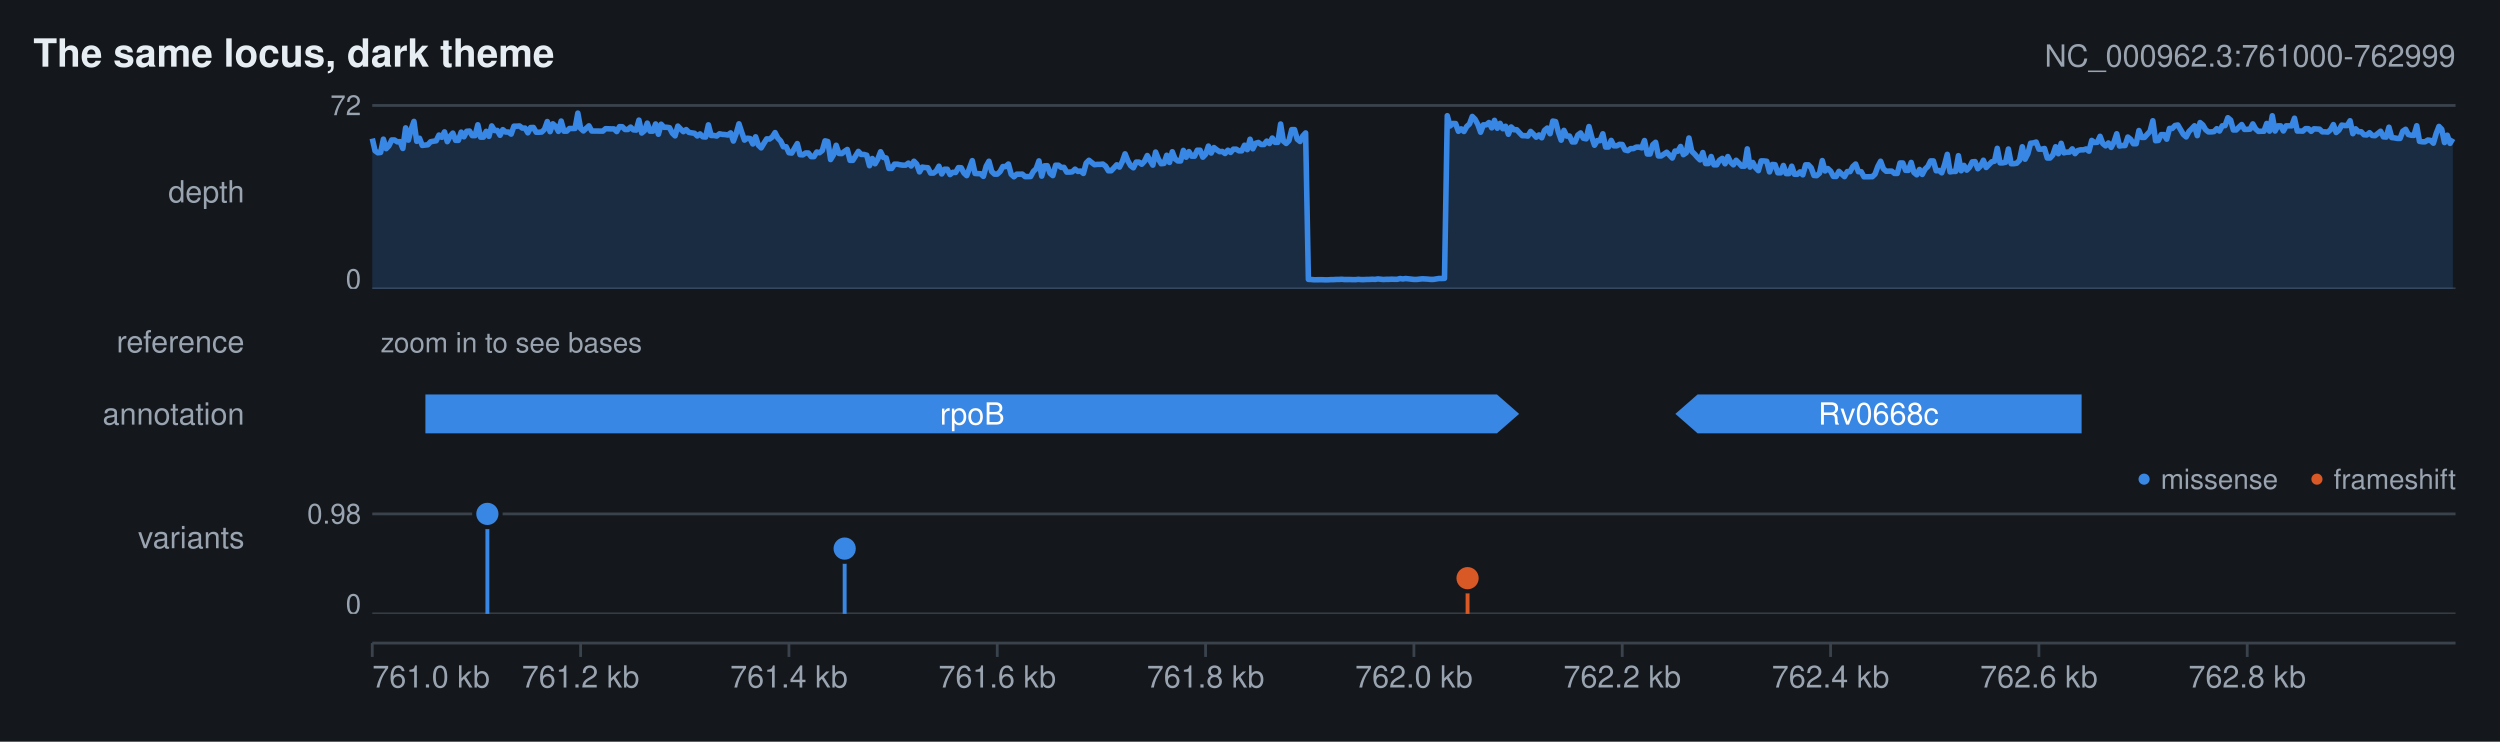
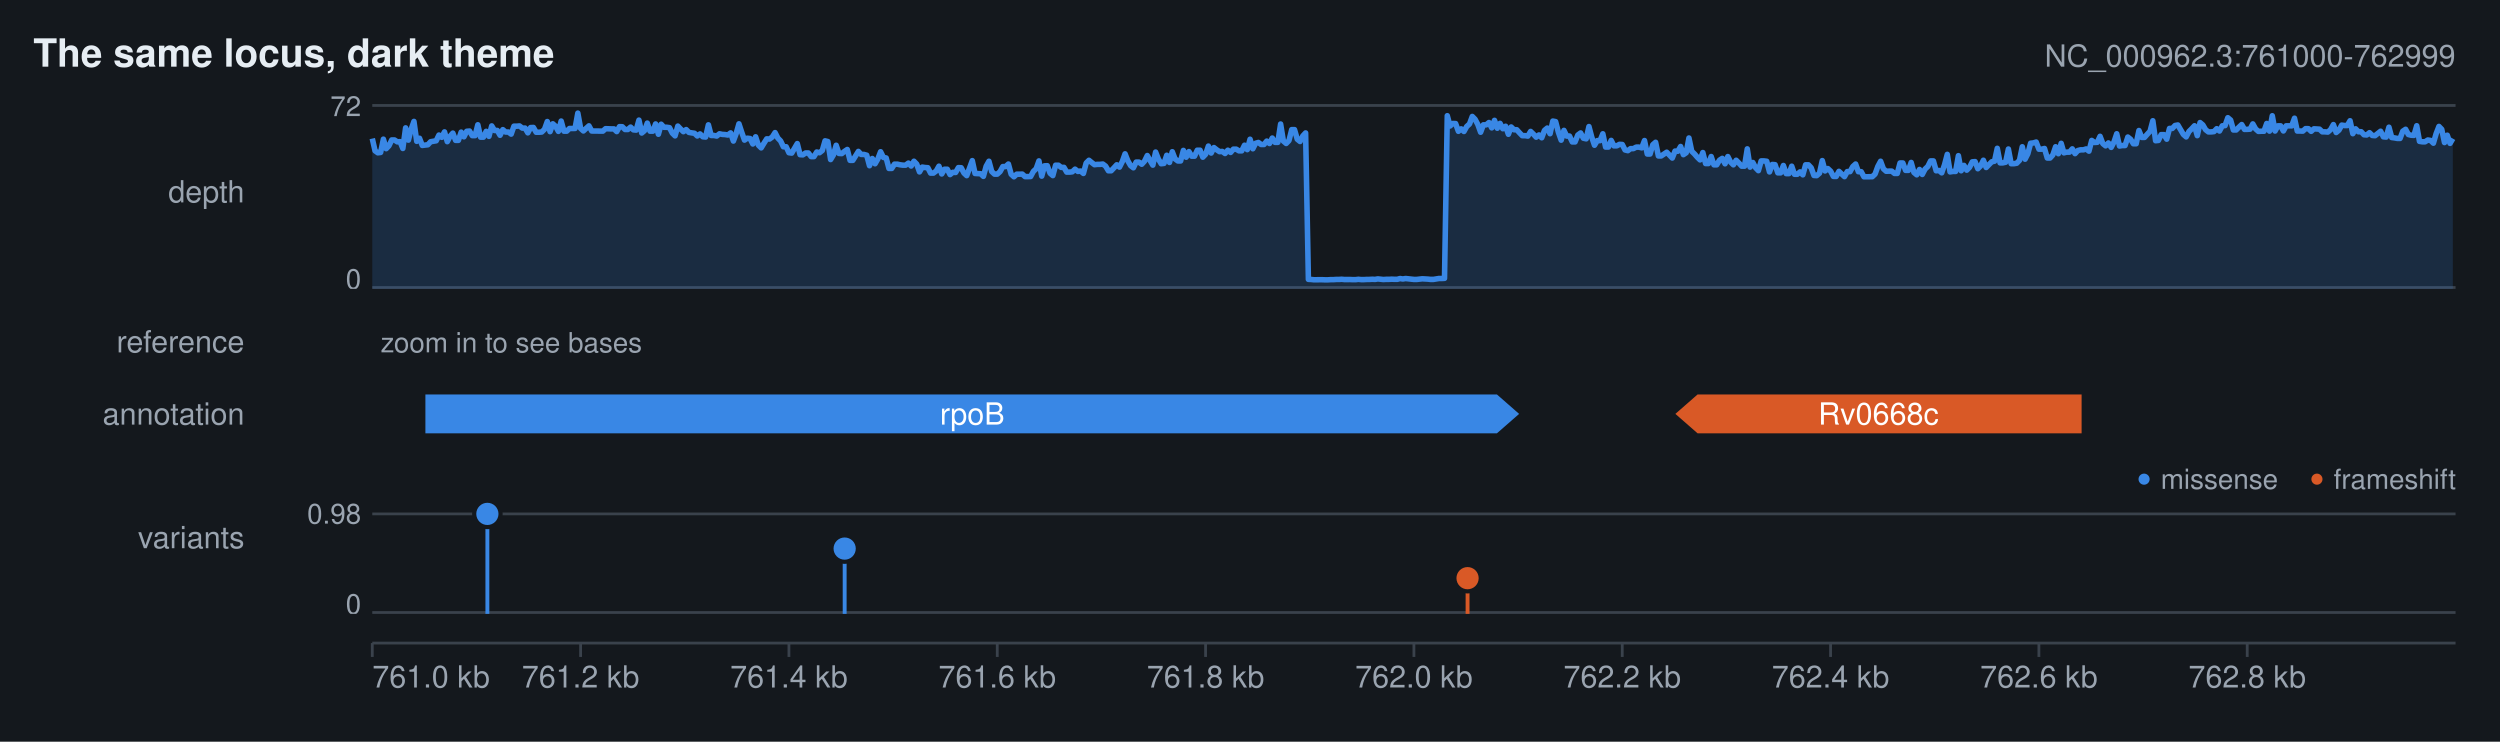
<svg xmlns="http://www.w3.org/2000/svg" width="900" height="267" viewBox="0 0 900 267" font-family="Helvetica, Arial, sans-serif">
  <defs>
    <clipPath id="karyon-clip-0">
      <rect x="96" y="34" width="788" height="70" />
    </clipPath>
    <clipPath id="karyon-clip-1">
      <rect x="96" y="114" width="788" height="18" />
    </clipPath>
    <clipPath id="karyon-clip-2">
      <rect x="96" y="142" width="788" height="14" />
    </clipPath>
    <clipPath id="karyon-clip-3">
      <rect x="96" y="166" width="788" height="55" />
    </clipPath>
    <clipPath id="karyon-clip-4">
      <rect x="96" y="231" width="788" height="26" />
    </clipPath>
  </defs>
  <rect x="0" y="0" width="900" height="267" fill="#14181d" />
  <text x="12" y="24" fill="#e6edf3" font-size="14" text-anchor="start" font-weight="bold">The same locus, dark theme</text>
  <text x="884" y="24" fill="#9aa4b0" font-size="11" text-anchor="end">NC_000962.3:761000-762999</text>
  <text x="88" y="72.85" fill="#9aa4b0" font-size="11" text-anchor="end">depth</text>
  <g clip-path="url(#karyon-clip-0)">
-     <line x1="134.02" y1="104" x2="884" y2="104" stroke="#3a424c" stroke-width="1" />
+     <line x1="134.02" y1="103.5" x2="884" y2="103.5" stroke="#3a424c" stroke-width="1" />
    <path d="M134.02 104 L134.02 49.885 L135.02 54.281 L136.02 55.008 L137.02 54.881 L138.02 50.105 L139.02 53.521 L140.02 52.478 L141.02 50.392 L142.02 50.392 L143.02 51.059 L144.02 50.997 L145.02 53.439 L146.02 46.04 L147.02 50.441 L148.02 46.529 L149.02 43.717 L150.02 50.873 L151.02 49.777 L152.02 52.35 L153.02 52.233 L154.02 52.116 L155.02 51.025 L156.02 50.852 L157.02 50.682 L158.02 48.624 L159.02 49.431 L160.02 47.487 L161.02 50.993 L162.02 49.052 L163.02 47.924 L164.02 50.52 L165.02 50.52 L166.02 47.566 L167.02 49.251 L168.02 47.271 L169.02 47.175 L170.02 48.821 L171.02 48.821 L172.02 44.925 L173.02 49.379 L174.02 49.379 L175.02 47.29 L176.02 49.083 L177.02 45.333 L178.02 46.971 L179.02 46.971 L180.02 48.693 L181.02 46.678 L182.02 47.525 L183.02 47.525 L184.02 48.276 L185.02 45.43 L186.02 45.43 L187.02 45.339 L188.02 46.113 L189.02 46.113 L190.02 47.816 L191.02 45.932 L192.02 45.884 L193.02 47.607 L194.02 47.607 L195.02 47.525 L196.02 46.552 L197.02 43.766 L198.02 47.386 L199.02 44.576 L200.02 45.467 L201.02 47.289 L202.02 43.585 L203.02 47.215 L204.02 47.215 L205.02 46.253 L206.02 46.253 L207.02 46.242 L208.02 40.726 L209.02 46.219 L210.02 47.134 L211.02 46.217 L212.02 45.308 L213.02 47.153 L214.02 47.168 L215.02 47.168 L216.02 47.203 L217.02 47.203 L218.02 46.322 L219.02 46.366 L220.02 46.405 L221.02 46.405 L222.02 47.364 L223.02 45.593 L224.02 45.628 L225.02 46.62 L226.02 46.62 L227.02 45.764 L228.02 46.746 L229.02 46.839 L230.02 43.245 L231.02 47.883 L232.02 47.047 L233.02 44.323 L234.02 47.221 L235.02 47.221 L236.02 44.627 L237.02 48.328 L238.02 44.726 L239.02 45.817 L240.02 45.817 L241.02 45.963 L242.02 47.911 L243.02 48.906 L244.02 45.398 L245.02 46.439 L246.02 47.399 L247.02 46.654 L248.02 47.659 L249.02 47.839 L250.02 47.978 L251.02 48.943 L252.02 48.217 L253.02 49.231 L254.02 49.33 L255.02 44.945 L256.02 48.768 L257.02 48.768 L258.02 48.977 L259.02 48.166 L260.02 48.382 L261.02 48.436 L262.02 48.601 L263.02 47.851 L264.02 50.772 L265.02 48.078 L266.02 44.581 L267.02 47.623 L268.02 50.433 L269.02 49.752 L270.02 49.872 L271.02 51.826 L272.02 49.256 L273.02 52.251 L274.02 53.229 L275.02 51.579 L276.02 49.992 L277.02 50.055 L278.02 49.324 L279.02 47.741 L280.02 49.701 L281.02 50.744 L282.02 52.831 L283.02 52.831 L284.02 54.982 L285.02 55.109 L286.02 53.401 L287.02 51.694 L288.02 55.68 L289.02 55.744 L290.02 55.08 L291.02 55.08 L292.02 56.376 L293.02 56.376 L294.02 54.731 L295.02 54.982 L296.02 54.189 L297.02 50.707 L298.02 50.955 L299.02 57.437 L300.02 55.786 L301.02 52.3 L302.02 55.233 L303.02 55.294 L304.02 54.496 L305.02 53.817 L306.02 57.721 L307.02 57.721 L308.02 56.118 L309.02 54.512 L310.02 55.599 L311.02 55.599 L312.02 55.876 L313.02 59.654 L314.02 57.064 L315.02 58.952 L316.02 57.224 L317.02 54.63 L318.02 56.67 L319.02 56.87 L320.02 60.638 L321.02 60.638 L322.02 59.092 L323.02 59.092 L324.02 59.323 L325.02 59.458 L326.02 59.458 L327.02 58.715 L328.02 59.76 L329.02 58.049 L330.02 59.087 L331.02 61.878 L332.02 60.16 L333.02 60.309 L334.02 60.381 L335.02 62.321 L336.02 62.321 L337.02 61.571 L338.02 59.832 L339.02 62.614 L340.02 60.928 L341.02 60.928 L342.02 62.846 L343.02 62.034 L344.02 62.084 L345.02 60.344 L346.02 60.389 L347.02 62.287 L348.02 63.224 L349.02 60.549 L350.02 57.832 L351.02 62.452 L352.02 62.498 L353.02 62.541 L354.02 63.484 L355.02 59.839 L356.02 58.056 L357.02 61.75 L358.02 62.687 L359.02 62.687 L360.02 61.786 L361.02 59.969 L362.02 59.969 L363.02 59.056 L364.02 62.723 L365.02 63.639 L366.02 62.709 L367.02 62.709 L368.02 62.682 L369.02 63.578 L370.02 63.578 L371.02 63.552 L372.02 61.698 L373.02 60.747 L374.02 57.93 L375.02 63.404 L376.02 59.704 L377.02 59.653 L378.02 62.369 L379.02 63.208 L380.02 59.477 L381.02 59.477 L382.02 60.255 L383.02 60.255 L384.02 61.962 L385.02 61.962 L386.02 61.851 L387.02 60.906 L388.02 61.704 L389.02 61.578 L390.02 62.43 L391.02 58.694 L392.02 57.708 L393.02 58.519 L394.02 59.289 L395.02 59.174 L396.02 59.174 L397.02 59.056 L398.02 59.811 L399.02 61.476 L400.02 61.476 L401.02 60.429 L402.02 59.333 L403.02 60.159 L404.02 58.185 L405.02 55.386 L406.02 57.897 L407.02 59.633 L408.02 60.4 L409.02 58.362 L410.02 58.362 L411.02 59.123 L412.02 58.047 L413.02 55.997 L414.02 57.777 L415.02 59.447 L416.02 54.75 L417.02 57.277 L418.02 58.94 L419.02 58.825 L420.02 55.899 L421.02 58.475 L422.02 54.629 L423.02 57.201 L424.02 57.938 L425.02 57.938 L426.02 54.148 L427.02 56.594 L428.02 54.575 L429.02 56.224 L430.02 56.224 L431.02 54.078 L432.02 54.078 L433.02 56.579 L434.02 55.536 L435.02 52.595 L436.02 55.094 L437.02 53.133 L438.02 53.923 L439.02 54.587 L440.02 54.523 L441.02 55.25 L442.02 54.079 L443.02 54.869 L444.02 53.699 L445.02 53.699 L446.02 54.301 L447.02 54.301 L448.02 52.278 L449.02 53.862 L450.02 50.131 L451.02 53.551 L452.02 51.593 L453.02 51.286 L454.02 52.021 L455.02 52.021 L456.02 50.802 L457.02 51.66 L458.02 49.706 L459.02 51.246 L460.02 51.246 L461.02 44.651 L462.02 50.785 L463.02 51.645 L464.02 50.615 L465.02 46.669 L466.02 46.669 L467.02 50.12 L468.02 50.93 L469.02 48.936 L470.02 47.862 L471.02 100.567 L472.02 100.61 L473.02 100.717 L474.02 100.709 L475.02 100.697 L476.02 100.697 L477.02 100.738 L478.02 100.738 L479.02 100.67 L480.02 100.67 L481.02 100.602 L482.02 100.599 L483.02 100.535 L484.02 100.635 L485.02 100.635 L486.02 100.626 L487.02 100.672 L488.02 100.672 L489.02 100.552 L490.02 100.656 L491.02 100.656 L492.02 100.597 L493.02 100.588 L494.02 100.532 L495.02 100.58 L496.02 100.41 L497.02 100.516 L498.02 100.624 L499.02 100.562 L500.02 100.562 L501.02 100.504 L502.02 100.553 L503.02 100.553 L504.02 100.275 L505.02 100.437 L506.02 100.27 L507.02 100.377 L508.02 100.486 L509.02 100.593 L510.02 100.593 L511.02 100.482 L512.02 100.37 L513.02 100.424 L514.02 100.479 L515.02 100.588 L516.02 100.588 L517.02 100.423 L518.02 100.258 L519.02 100.258 L520.02 100.204 L521.02 41.66 L522.02 45.354 L523.02 44.453 L524.02 44.49 L525.02 47.263 L526.02 46.394 L527.02 47.324 L528.02 45.533 L529.02 44.631 L530.02 41.928 L531.02 42.935 L532.02 44.809 L533.02 47.602 L534.02 44.938 L535.02 44.938 L536.02 44.116 L537.02 46.027 L538.02 43.328 L539.02 46.163 L540.02 44.415 L541.02 46.34 L542.02 45.454 L543.02 48.334 L544.02 45.718 L545.02 46.705 L546.02 46.705 L547.02 47.804 L548.02 48.836 L549.02 48.836 L550.02 48.993 L551.02 47.322 L552.02 48.282 L553.02 49.37 L554.02 48.584 L555.02 49.591 L556.02 46.931 L557.02 46.106 L558.02 48.129 L559.02 43.591 L560.02 43.787 L561.02 47.605 L562.02 50.458 L563.02 46.943 L564.02 48.987 L565.02 48.987 L566.02 51.089 L567.02 51.089 L568.02 48.612 L569.02 47.862 L570.02 49.752 L571.02 49.98 L572.02 45.566 L573.02 49.351 L574.02 52.278 L575.02 50.621 L576.02 50.621 L577.02 48.169 L578.02 52.936 L579.02 52.936 L580.02 50.55 L581.02 52.508 L582.02 52.508 L583.02 51.963 L584.02 52.025 L585.02 53.985 L586.02 54.235 L587.02 53.507 L588.02 53.507 L589.02 52.969 L590.02 52.969 L591.02 53.223 L592.02 50.598 L593.02 55.438 L594.02 55.438 L595.02 52.087 L596.02 51.233 L597.02 56.136 L598.02 56.136 L599.02 55.471 L600.02 54.805 L601.02 55.848 L602.02 56.89 L603.02 54.388 L604.02 54.45 L605.02 52.739 L606.02 55.675 L607.02 55.002 L608.02 49.681 L609.02 54.447 L610.02 55.425 L611.02 56.579 L612.02 57.556 L613.02 54.921 L614.02 58.88 L615.02 58.88 L616.02 56.357 L617.02 59.334 L618.02 59.334 L619.02 57.666 L620.02 57.021 L621.02 58.962 L622.02 56.369 L623.02 58.36 L624.02 59.328 L625.02 57.697 L626.02 58.714 L627.02 59.827 L628.02 59.827 L629.02 53.597 L630.02 60.157 L631.02 58.504 L632.02 60.383 L633.02 61.432 L634.02 57.933 L635.02 57.933 L636.02 58.057 L637.02 61.885 L638.02 59.211 L639.02 59.287 L640.02 62.222 L641.02 62.222 L642.02 59.576 L643.02 62.494 L644.02 62.494 L645.02 59.837 L646.02 62.739 L647.02 62.739 L648.02 61.879 L649.02 62.931 L650.02 59.337 L651.02 59.337 L652.02 60.393 L653.02 63.166 L654.02 63.228 L655.02 62.35 L656.02 57.818 L657.02 61.538 L658.02 60.681 L659.02 61.626 L660.02 63.498 L661.02 63.521 L662.02 61.697 L663.02 62.652 L664.02 63.585 L665.02 61.771 L666.02 61.782 L667.02 59.961 L668.02 59.055 L669.02 61.809 L670.02 61.809 L671.02 63.638 L672.02 63.638 L673.02 63.621 L674.02 63.611 L675.02 62.674 L676.02 59.915 L677.02 58.056 L678.02 60.756 L679.02 61.65 L680.02 61.61 L681.02 61.61 L682.02 62.436 L683.02 62.436 L684.02 58.678 L685.02 58.678 L686.02 61.328 L687.02 61.328 L688.02 58.488 L689.02 62.085 L690.02 62.927 L691.02 61.013 L692.02 62.792 L693.02 60.871 L694.02 59.924 L695.02 57.935 L696.02 57.935 L697.02 61.473 L698.02 61.37 L699.02 62.217 L700.02 59.356 L701.02 55.575 L702.02 61.88 L703.02 61.72 L704.02 61.72 L705.02 56.05 L706.02 61.468 L707.02 59.547 L708.02 61.249 L709.02 60.242 L710.02 58.27 L711.02 58.176 L712.02 60.737 L713.02 59.722 L714.02 57.69 L715.02 60.289 L716.02 59.269 L717.02 58.248 L718.02 58.037 L719.02 53.398 L720.02 58.63 L721.02 58.63 L722.02 58.408 L723.02 53.654 L724.02 58.929 L725.02 58.929 L726.02 58.756 L727.02 57.723 L728.02 52.843 L729.02 57.31 L730.02 55.356 L731.02 51.567 L732.02 51.446 L733.02 51.141 L734.02 53.708 L735.02 53.708 L736.02 53.461 L737.02 56.881 L738.02 56.881 L739.02 55.776 L740.02 52.836 L741.02 55.335 L742.02 51.603 L743.02 55.019 L744.02 54.765 L745.02 54.765 L746.02 53.594 L747.02 55.302 L748.02 54.194 L749.02 53.94 L750.02 53.94 L751.02 53.624 L752.02 54.415 L753.02 50.557 L754.02 51.286 L755.02 51.223 L756.02 49.077 L757.02 51.705 L758.02 52.499 L759.02 51.458 L760.02 53.048 L761.02 51.153 L762.02 48.16 L763.02 52.566 L764.02 52.388 L765.02 52.388 L766.02 49.342 L767.02 50.144 L768.02 51.748 L769.02 51.748 L770.02 46.992 L771.02 49.465 L772.02 49.465 L773.02 48.329 L774.02 47.251 L775.02 43.476 L776.02 50.656 L777.02 50.553 L778.02 48.464 L779.02 48.464 L780.02 50.101 L781.02 46.24 L782.02 46.24 L783.02 45.182 L784.02 44.999 L785.02 46.699 L786.02 48.403 L787.02 49.277 L788.02 47.358 L789.02 46.358 L790.02 45.279 L791.02 48.83 L792.02 44.13 L793.02 44.973 L794.02 46.7 L795.02 47.479 L796.02 47.479 L797.02 47.379 L798.02 46.335 L799.02 47.162 L800.02 45.299 L801.02 45.213 L802.02 42.38 L803.02 43.22 L804.02 46.792 L805.02 46.792 L806.02 45.786 L807.02 44.847 L808.02 46.582 L809.02 46.564 L810.02 46.495 L811.02 44.613 L812.02 46.405 L813.02 47.296 L814.02 47.25 L815.02 47.25 L816.02 44.451 L817.02 47.195 L818.02 41.677 L819.02 47.163 L820.02 45.314 L821.02 45.303 L822.02 47.136 L823.02 45.301 L824.02 45.301 L825.02 45.309 L826.02 42.564 L827.02 47.17 L828.02 47.17 L829.02 47.198 L830.02 46.306 L831.02 46.326 L832.02 47.276 L833.02 46.383 L834.02 46.438 L835.02 46.5 L836.02 47.451 L837.02 47.469 L838.02 47.544 L839.02 46.668 L840.02 44.854 L841.02 47.694 L842.02 46.848 L843.02 45.038 L844.02 45.195 L845.02 45.195 L846.02 43.474 L847.02 48.119 L848.02 46.377 L849.02 47.423 L850.02 47.423 L851.02 48.511 L852.02 48.582 L853.02 47.774 L854.02 48.766 L855.02 48.843 L856.02 48.044 L857.02 47.248 L858.02 49.249 L859.02 49.334 L860.02 45.797 L861.02 49.51 L862.02 49.645 L863.02 49.83 L864.02 49.83 L865.02 47.221 L866.02 46.547 L867.02 48.431 L868.02 48.684 L869.02 48.735 L870.02 45.275 L871.02 50.884 L872.02 51.045 L873.02 51.045 L874.02 50.401 L875.02 50.568 L876.02 51.541 L877.02 48.099 L878.02 45.519 L879.02 46.552 L880.02 51.313 L881.02 48.68 L882.02 51.609 L883.02 49.894 L883.02 104Z" fill="#3987e5" fill-opacity="0.18" />
    <polyline points="134.02,49.885 135.02,54.281 136.02,55.008 137.02,54.881 138.02,50.105 139.02,53.521 140.02,52.478 141.02,50.392 142.02,50.392 143.02,51.059 144.02,50.997 145.02,53.439 146.02,46.04 147.02,50.441 148.02,46.529 149.02,43.717 150.02,50.873 151.02,49.777 152.02,52.35 153.02,52.233 154.02,52.116 155.02,51.025 156.02,50.852 157.02,50.682 158.02,48.624 159.02,49.431 160.02,47.487 161.02,50.993 162.02,49.052 163.02,47.924 164.02,50.52 165.02,50.52 166.02,47.566 167.02,49.251 168.02,47.271 169.02,47.175 170.02,48.821 171.02,48.821 172.02,44.925 173.02,49.379 174.02,49.379 175.02,47.29 176.02,49.083 177.02,45.333 178.02,46.971 179.02,46.971 180.02,48.693 181.02,46.678 182.02,47.525 183.02,47.525 184.02,48.276 185.02,45.43 186.02,45.43 187.02,45.339 188.02,46.113 189.02,46.113 190.02,47.816 191.02,45.932 192.02,45.884 193.02,47.607 194.02,47.607 195.02,47.525 196.02,46.552 197.02,43.766 198.02,47.386 199.02,44.576 200.02,45.467 201.02,47.289 202.02,43.585 203.02,47.215 204.02,47.215 205.02,46.253 206.02,46.253 207.02,46.242 208.02,40.726 209.02,46.219 210.02,47.134 211.02,46.217 212.02,45.308 213.02,47.153 214.02,47.168 215.02,47.168 216.02,47.203 217.02,47.203 218.02,46.322 219.02,46.366 220.02,46.405 221.02,46.405 222.02,47.364 223.02,45.593 224.02,45.628 225.02,46.62 226.02,46.62 227.02,45.764 228.02,46.746 229.02,46.839 230.02,43.245 231.02,47.883 232.02,47.047 233.02,44.323 234.02,47.221 235.02,47.221 236.02,44.627 237.02,48.328 238.02,44.726 239.02,45.817 240.02,45.817 241.02,45.963 242.02,47.911 243.02,48.906 244.02,45.398 245.02,46.439 246.02,47.399 247.02,46.654 248.02,47.659 249.02,47.839 250.02,47.978 251.02,48.943 252.02,48.217 253.02,49.231 254.02,49.33 255.02,44.945 256.02,48.768 257.02,48.768 258.02,48.977 259.02,48.166 260.02,48.382 261.02,48.436 262.02,48.601 263.02,47.851 264.02,50.772 265.02,48.078 266.02,44.581 267.02,47.623 268.02,50.433 269.02,49.752 270.02,49.872 271.02,51.826 272.02,49.256 273.02,52.251 274.02,53.229 275.02,51.579 276.02,49.992 277.02,50.055 278.02,49.324 279.02,47.741 280.02,49.701 281.02,50.744 282.02,52.831 283.02,52.831 284.02,54.982 285.02,55.109 286.02,53.401 287.02,51.694 288.02,55.68 289.02,55.744 290.02,55.08 291.02,55.08 292.02,56.376 293.02,56.376 294.02,54.731 295.02,54.982 296.02,54.189 297.02,50.707 298.02,50.955 299.02,57.437 300.02,55.786 301.02,52.3 302.02,55.233 303.02,55.294 304.02,54.496 305.02,53.817 306.02,57.721 307.02,57.721 308.02,56.118 309.02,54.512 310.02,55.599 311.02,55.599 312.02,55.876 313.02,59.654 314.02,57.064 315.02,58.952 316.02,57.224 317.02,54.63 318.02,56.67 319.02,56.87 320.02,60.638 321.02,60.638 322.02,59.092 323.02,59.092 324.02,59.323 325.02,59.458 326.02,59.458 327.02,58.715 328.02,59.76 329.02,58.049 330.02,59.087 331.02,61.878 332.02,60.16 333.02,60.309 334.02,60.381 335.02,62.321 336.02,62.321 337.02,61.571 338.02,59.832 339.02,62.614 340.02,60.928 341.02,60.928 342.02,62.846 343.02,62.034 344.02,62.084 345.02,60.344 346.02,60.389 347.02,62.287 348.02,63.224 349.02,60.549 350.02,57.832 351.02,62.452 352.02,62.498 353.02,62.541 354.02,63.484 355.02,59.839 356.02,58.056 357.02,61.75 358.02,62.687 359.02,62.687 360.02,61.786 361.02,59.969 362.02,59.969 363.02,59.056 364.02,62.723 365.02,63.639 366.02,62.709 367.02,62.709 368.02,62.682 369.02,63.578 370.02,63.578 371.02,63.552 372.02,61.698 373.02,60.747 374.02,57.93 375.02,63.404 376.02,59.704 377.02,59.653 378.02,62.369 379.02,63.208 380.02,59.477 381.02,59.477 382.02,60.255 383.02,60.255 384.02,61.962 385.02,61.962 386.02,61.851 387.02,60.906 388.02,61.704 389.02,61.578 390.02,62.43 391.02,58.694 392.02,57.708 393.02,58.519 394.02,59.289 395.02,59.174 396.02,59.174 397.02,59.056 398.02,59.811 399.02,61.476 400.02,61.476 401.02,60.429 402.02,59.333 403.02,60.159 404.02,58.185 405.02,55.386 406.02,57.897 407.02,59.633 408.02,60.4 409.02,58.362 410.02,58.362 411.02,59.123 412.02,58.047 413.02,55.997 414.02,57.777 415.02,59.447 416.02,54.75 417.02,57.277 418.02,58.94 419.02,58.825 420.02,55.899 421.02,58.475 422.02,54.629 423.02,57.201 424.02,57.938 425.02,57.938 426.02,54.148 427.02,56.594 428.02,54.575 429.02,56.224 430.02,56.224 431.02,54.078 432.02,54.078 433.02,56.579 434.02,55.536 435.02,52.595 436.02,55.094 437.02,53.133 438.02,53.923 439.02,54.587 440.02,54.523 441.02,55.25 442.02,54.079 443.02,54.869 444.02,53.699 445.02,53.699 446.02,54.301 447.02,54.301 448.02,52.278 449.02,53.862 450.02,50.131 451.02,53.551 452.02,51.593 453.02,51.286 454.02,52.021 455.02,52.021 456.02,50.802 457.02,51.66 458.02,49.706 459.02,51.246 460.02,51.246 461.02,44.651 462.02,50.785 463.02,51.645 464.02,50.615 465.02,46.669 466.02,46.669 467.02,50.12 468.02,50.93 469.02,48.936 470.02,47.862 471.02,100.567 472.02,100.61 473.02,100.717 474.02,100.709 475.02,100.697 476.02,100.697 477.02,100.738 478.02,100.738 479.02,100.67 480.02,100.67 481.02,100.602 482.02,100.599 483.02,100.535 484.02,100.635 485.02,100.635 486.02,100.626 487.02,100.672 488.02,100.672 489.02,100.552 490.02,100.656 491.02,100.656 492.02,100.597 493.02,100.588 494.02,100.532 495.02,100.58 496.02,100.41 497.02,100.516 498.02,100.624 499.02,100.562 500.02,100.562 501.02,100.504 502.02,100.553 503.02,100.553 504.02,100.275 505.02,100.437 506.02,100.27 507.02,100.377 508.02,100.486 509.02,100.593 510.02,100.593 511.02,100.482 512.02,100.37 513.02,100.424 514.02,100.479 515.02,100.588 516.02,100.588 517.02,100.423 518.02,100.258 519.02,100.258 520.02,100.204 521.02,41.66 522.02,45.354 523.02,44.453 524.02,44.49 525.02,47.263 526.02,46.394 527.02,47.324 528.02,45.533 529.02,44.631 530.02,41.928 531.02,42.935 532.02,44.809 533.02,47.602 534.02,44.938 535.02,44.938 536.02,44.116 537.02,46.027 538.02,43.328 539.02,46.163 540.02,44.415 541.02,46.34 542.02,45.454 543.02,48.334 544.02,45.718 545.02,46.705 546.02,46.705 547.02,47.804 548.02,48.836 549.02,48.836 550.02,48.993 551.02,47.322 552.02,48.282 553.02,49.37 554.02,48.584 555.02,49.591 556.02,46.931 557.02,46.106 558.02,48.129 559.02,43.591 560.02,43.787 561.02,47.605 562.02,50.458 563.02,46.943 564.02,48.987 565.02,48.987 566.02,51.089 567.02,51.089 568.02,48.612 569.02,47.862 570.02,49.752 571.02,49.98 572.02,45.566 573.02,49.351 574.02,52.278 575.02,50.621 576.02,50.621 577.02,48.169 578.02,52.936 579.02,52.936 580.02,50.55 581.02,52.508 582.02,52.508 583.02,51.963 584.02,52.025 585.02,53.985 586.02,54.235 587.02,53.507 588.02,53.507 589.02,52.969 590.02,52.969 591.02,53.223 592.02,50.598 593.02,55.438 594.02,55.438 595.02,52.087 596.02,51.233 597.02,56.136 598.02,56.136 599.02,55.471 600.02,54.805 601.02,55.848 602.02,56.89 603.02,54.388 604.02,54.45 605.02,52.739 606.02,55.675 607.02,55.002 608.02,49.681 609.02,54.447 610.02,55.425 611.02,56.579 612.02,57.556 613.02,54.921 614.02,58.88 615.02,58.88 616.02,56.357 617.02,59.334 618.02,59.334 619.02,57.666 620.02,57.021 621.02,58.962 622.02,56.369 623.02,58.36 624.02,59.328 625.02,57.697 626.02,58.714 627.02,59.827 628.02,59.827 629.02,53.597 630.02,60.157 631.02,58.504 632.02,60.383 633.02,61.432 634.02,57.933 635.02,57.933 636.02,58.057 637.02,61.885 638.02,59.211 639.02,59.287 640.02,62.222 641.02,62.222 642.02,59.576 643.02,62.494 644.02,62.494 645.02,59.837 646.02,62.739 647.02,62.739 648.02,61.879 649.02,62.931 650.02,59.337 651.02,59.337 652.02,60.393 653.02,63.166 654.02,63.228 655.02,62.35 656.02,57.818 657.02,61.538 658.02,60.681 659.02,61.626 660.02,63.498 661.02,63.521 662.02,61.697 663.02,62.652 664.02,63.585 665.02,61.771 666.02,61.782 667.02,59.961 668.02,59.055 669.02,61.809 670.02,61.809 671.02,63.638 672.02,63.638 673.02,63.621 674.02,63.611 675.02,62.674 676.02,59.915 677.02,58.056 678.02,60.756 679.02,61.65 680.02,61.61 681.02,61.61 682.02,62.436 683.02,62.436 684.02,58.678 685.02,58.678 686.02,61.328 687.02,61.328 688.02,58.488 689.02,62.085 690.02,62.927 691.02,61.013 692.02,62.792 693.02,60.871 694.02,59.924 695.02,57.935 696.02,57.935 697.02,61.473 698.02,61.37 699.02,62.217 700.02,59.356 701.02,55.575 702.02,61.88 703.02,61.72 704.02,61.72 705.02,56.05 706.02,61.468 707.02,59.547 708.02,61.249 709.02,60.242 710.02,58.27 711.02,58.176 712.02,60.737 713.02,59.722 714.02,57.69 715.02,60.289 716.02,59.269 717.02,58.248 718.02,58.037 719.02,53.398 720.02,58.63 721.02,58.63 722.02,58.408 723.02,53.654 724.02,58.929 725.02,58.929 726.02,58.756 727.02,57.723 728.02,52.843 729.02,57.31 730.02,55.356 731.02,51.567 732.02,51.446 733.02,51.141 734.02,53.708 735.02,53.708 736.02,53.461 737.02,56.881 738.02,56.881 739.02,55.776 740.02,52.836 741.02,55.335 742.02,51.603 743.02,55.019 744.02,54.765 745.02,54.765 746.02,53.594 747.02,55.302 748.02,54.194 749.02,53.94 750.02,53.94 751.02,53.624 752.02,54.415 753.02,50.557 754.02,51.286 755.02,51.223 756.02,49.077 757.02,51.705 758.02,52.499 759.02,51.458 760.02,53.048 761.02,51.153 762.02,48.16 763.02,52.566 764.02,52.388 765.02,52.388 766.02,49.342 767.02,50.144 768.02,51.748 769.02,51.748 770.02,46.992 771.02,49.465 772.02,49.465 773.02,48.329 774.02,47.251 775.02,43.476 776.02,50.656 777.02,50.553 778.02,48.464 779.02,48.464 780.02,50.101 781.02,46.24 782.02,46.24 783.02,45.182 784.02,44.999 785.02,46.699 786.02,48.403 787.02,49.277 788.02,47.358 789.02,46.358 790.02,45.279 791.02,48.83 792.02,44.13 793.02,44.973 794.02,46.7 795.02,47.479 796.02,47.479 797.02,47.379 798.02,46.335 799.02,47.162 800.02,45.299 801.02,45.213 802.02,42.38 803.02,43.22 804.02,46.792 805.02,46.792 806.02,45.786 807.02,44.847 808.02,46.582 809.02,46.564 810.02,46.495 811.02,44.613 812.02,46.405 813.02,47.296 814.02,47.25 815.02,47.25 816.02,44.451 817.02,47.195 818.02,41.677 819.02,47.163 820.02,45.314 821.02,45.303 822.02,47.136 823.02,45.301 824.02,45.301 825.02,45.309 826.02,42.564 827.02,47.17 828.02,47.17 829.02,47.198 830.02,46.306 831.02,46.326 832.02,47.276 833.02,46.383 834.02,46.438 835.02,46.5 836.02,47.451 837.02,47.469 838.02,47.544 839.02,46.668 840.02,44.854 841.02,47.694 842.02,46.848 843.02,45.038 844.02,45.195 845.02,45.195 846.02,43.474 847.02,48.119 848.02,46.377 849.02,47.423 850.02,47.423 851.02,48.511 852.02,48.582 853.02,47.774 854.02,48.766 855.02,48.843 856.02,48.044 857.02,47.248 858.02,49.249 859.02,49.334 860.02,45.797 861.02,49.51 862.02,49.645 863.02,49.83 864.02,49.83 865.02,47.221 866.02,46.547 867.02,48.431 868.02,48.684 869.02,48.735 870.02,45.275 871.02,50.884 872.02,51.045 873.02,51.045 874.02,50.401 875.02,50.568 876.02,51.541 877.02,48.099 878.02,45.519 879.02,46.552 880.02,51.313 881.02,48.68 882.02,51.609 883.02,49.894" fill="none" stroke="#3987e5" stroke-width="2" stroke-linejoin="round" />
    <line x1="134.02" y1="37.962" x2="884" y2="37.962" stroke="#3a424c" stroke-width="1" />
-     <text x="130.02" y="41.462" fill="#9aa4b0" font-size="10" text-anchor="end">72</text>
+     <text x="130.02" y="41.8" fill="#9aa4b0" font-size="10" text-anchor="end">72</text>
    <text x="130.02" y="104" fill="#9aa4b0" font-size="10" text-anchor="end">0</text>
  </g>
  <text x="88" y="126.85" fill="#9aa4b0" font-size="11" text-anchor="end">reference</text>
  <g clip-path="url(#karyon-clip-1)">
    <text x="137.02" y="126.85" fill="#9aa4b0" font-size="10" text-anchor="start">zoom in to see bases</text>
  </g>
  <text x="88" y="152.85" fill="#9aa4b0" font-size="11" text-anchor="end">annotation</text>
  <g clip-path="url(#karyon-clip-2)">
    <polygon points="153.144,142 538.884,142 546.884,149 538.884,156 153.144,156" fill="#3987e5" />
    <text x="350.014" y="152.85" fill="#ffffff" font-size="11" text-anchor="middle">rpoB</text>
-     <polygon points="749.379,142 611.132,142 603.132,149 611.132,156 749.379,156" fill="#3987e5" />
+     <polygon points="749.379,142 611.132,142 603.132,149 611.132,156 749.379,156" fill="#d95926" />
    <text x="676.256" y="152.85" fill="#ffffff" font-size="11" text-anchor="middle">Rv0668c</text>
  </g>
  <text x="88" y="197.35" fill="#9aa4b0" font-size="11" text-anchor="end">variants</text>
  <g clip-path="url(#karyon-clip-3)">
-     <line x1="134.02" y1="221" x2="884" y2="221" stroke="#3a424c" stroke-width="1" />
+     <line x1="134.02" y1="220.5" x2="884" y2="220.5" stroke="#3a424c" stroke-width="1" />
    <line x1="134.02" y1="185" x2="884" y2="185" stroke="#3a424c" stroke-width="1" />
    <text x="130.02" y="188.5" fill="#9aa4b0" font-size="10" text-anchor="end">0.98</text>
    <text x="130.02" y="221" fill="#9aa4b0" font-size="10" text-anchor="end">0</text>
    <line x1="175.456" y1="221" x2="175.456" y2="185" stroke="#3987e5" stroke-width="1.4" />
    <circle cx="175.456" cy="185" r="5.5" fill="#14181d" />
    <circle cx="175.456" cy="185" r="4" fill="#3987e5" />
    <line x1="304.078" y1="221" x2="304.078" y2="197.49" stroke="#3987e5" stroke-width="1.4" />
    <circle cx="304.078" cy="197.49" r="5.5" fill="#14181d" />
    <circle cx="304.078" cy="197.49" r="4" fill="#3987e5" />
    <line x1="528.322" y1="221" x2="528.322" y2="208.143" stroke="#d95926" stroke-width="1.4" />
    <circle cx="528.322" cy="208.143" r="5.5" fill="#14181d" />
    <circle cx="528.322" cy="208.143" r="4" fill="#d95926" />
    <circle cx="771.87" cy="172.5" r="2" fill="#3987e5" />
    <text x="777.87" y="176" fill="#9aa4b0" font-size="10" text-anchor="start">missense</text>
    <circle cx="834.1" cy="172.5" r="2" fill="#d95926" />
    <text x="840.1" y="176" fill="#9aa4b0" font-size="10" text-anchor="start">frameshift</text>
  </g>
  <g clip-path="url(#karyon-clip-4)">
    <line x1="134.02" y1="231.5" x2="884" y2="231.5" stroke="#3a424c" stroke-width="1" />
    <line x1="134.02" y1="231.5" x2="134.02" y2="236.5" stroke="#3a424c" stroke-width="1" />
    <text x="134.02" y="247.5" fill="#9aa4b0" font-size="11" text-anchor="start">761.0 kb</text>
    <line x1="209.018" y1="231.5" x2="209.018" y2="236.5" stroke="#3a424c" stroke-width="1" />
    <text x="209.018" y="247.5" fill="#9aa4b0" font-size="11" text-anchor="middle">761.2 kb</text>
    <line x1="284.016" y1="231.5" x2="284.016" y2="236.5" stroke="#3a424c" stroke-width="1" />
    <text x="284.016" y="247.5" fill="#9aa4b0" font-size="11" text-anchor="middle">761.4 kb</text>
    <line x1="359.014" y1="231.5" x2="359.014" y2="236.5" stroke="#3a424c" stroke-width="1" />
    <text x="359.014" y="247.5" fill="#9aa4b0" font-size="11" text-anchor="middle">761.6 kb</text>
    <line x1="434.012" y1="231.5" x2="434.012" y2="236.5" stroke="#3a424c" stroke-width="1" />
    <text x="434.012" y="247.5" fill="#9aa4b0" font-size="11" text-anchor="middle">761.8 kb</text>
    <line x1="509.01" y1="231.5" x2="509.01" y2="236.5" stroke="#3a424c" stroke-width="1" />
    <text x="509.01" y="247.5" fill="#9aa4b0" font-size="11" text-anchor="middle">762.0 kb</text>
    <line x1="584.008" y1="231.5" x2="584.008" y2="236.5" stroke="#3a424c" stroke-width="1" />
    <text x="584.008" y="247.5" fill="#9aa4b0" font-size="11" text-anchor="middle">762.2 kb</text>
    <line x1="659.006" y1="231.5" x2="659.006" y2="236.5" stroke="#3a424c" stroke-width="1" />
    <text x="659.006" y="247.5" fill="#9aa4b0" font-size="11" text-anchor="middle">762.4 kb</text>
    <line x1="734.004" y1="231.5" x2="734.004" y2="236.5" stroke="#3a424c" stroke-width="1" />
    <text x="734.004" y="247.5" fill="#9aa4b0" font-size="11" text-anchor="middle">762.6 kb</text>
    <line x1="809.002" y1="231.5" x2="809.002" y2="236.5" stroke="#3a424c" stroke-width="1" />
    <text x="809.002" y="247.5" fill="#9aa4b0" font-size="11" text-anchor="middle">762.8 kb</text>
  </g>
</svg>
